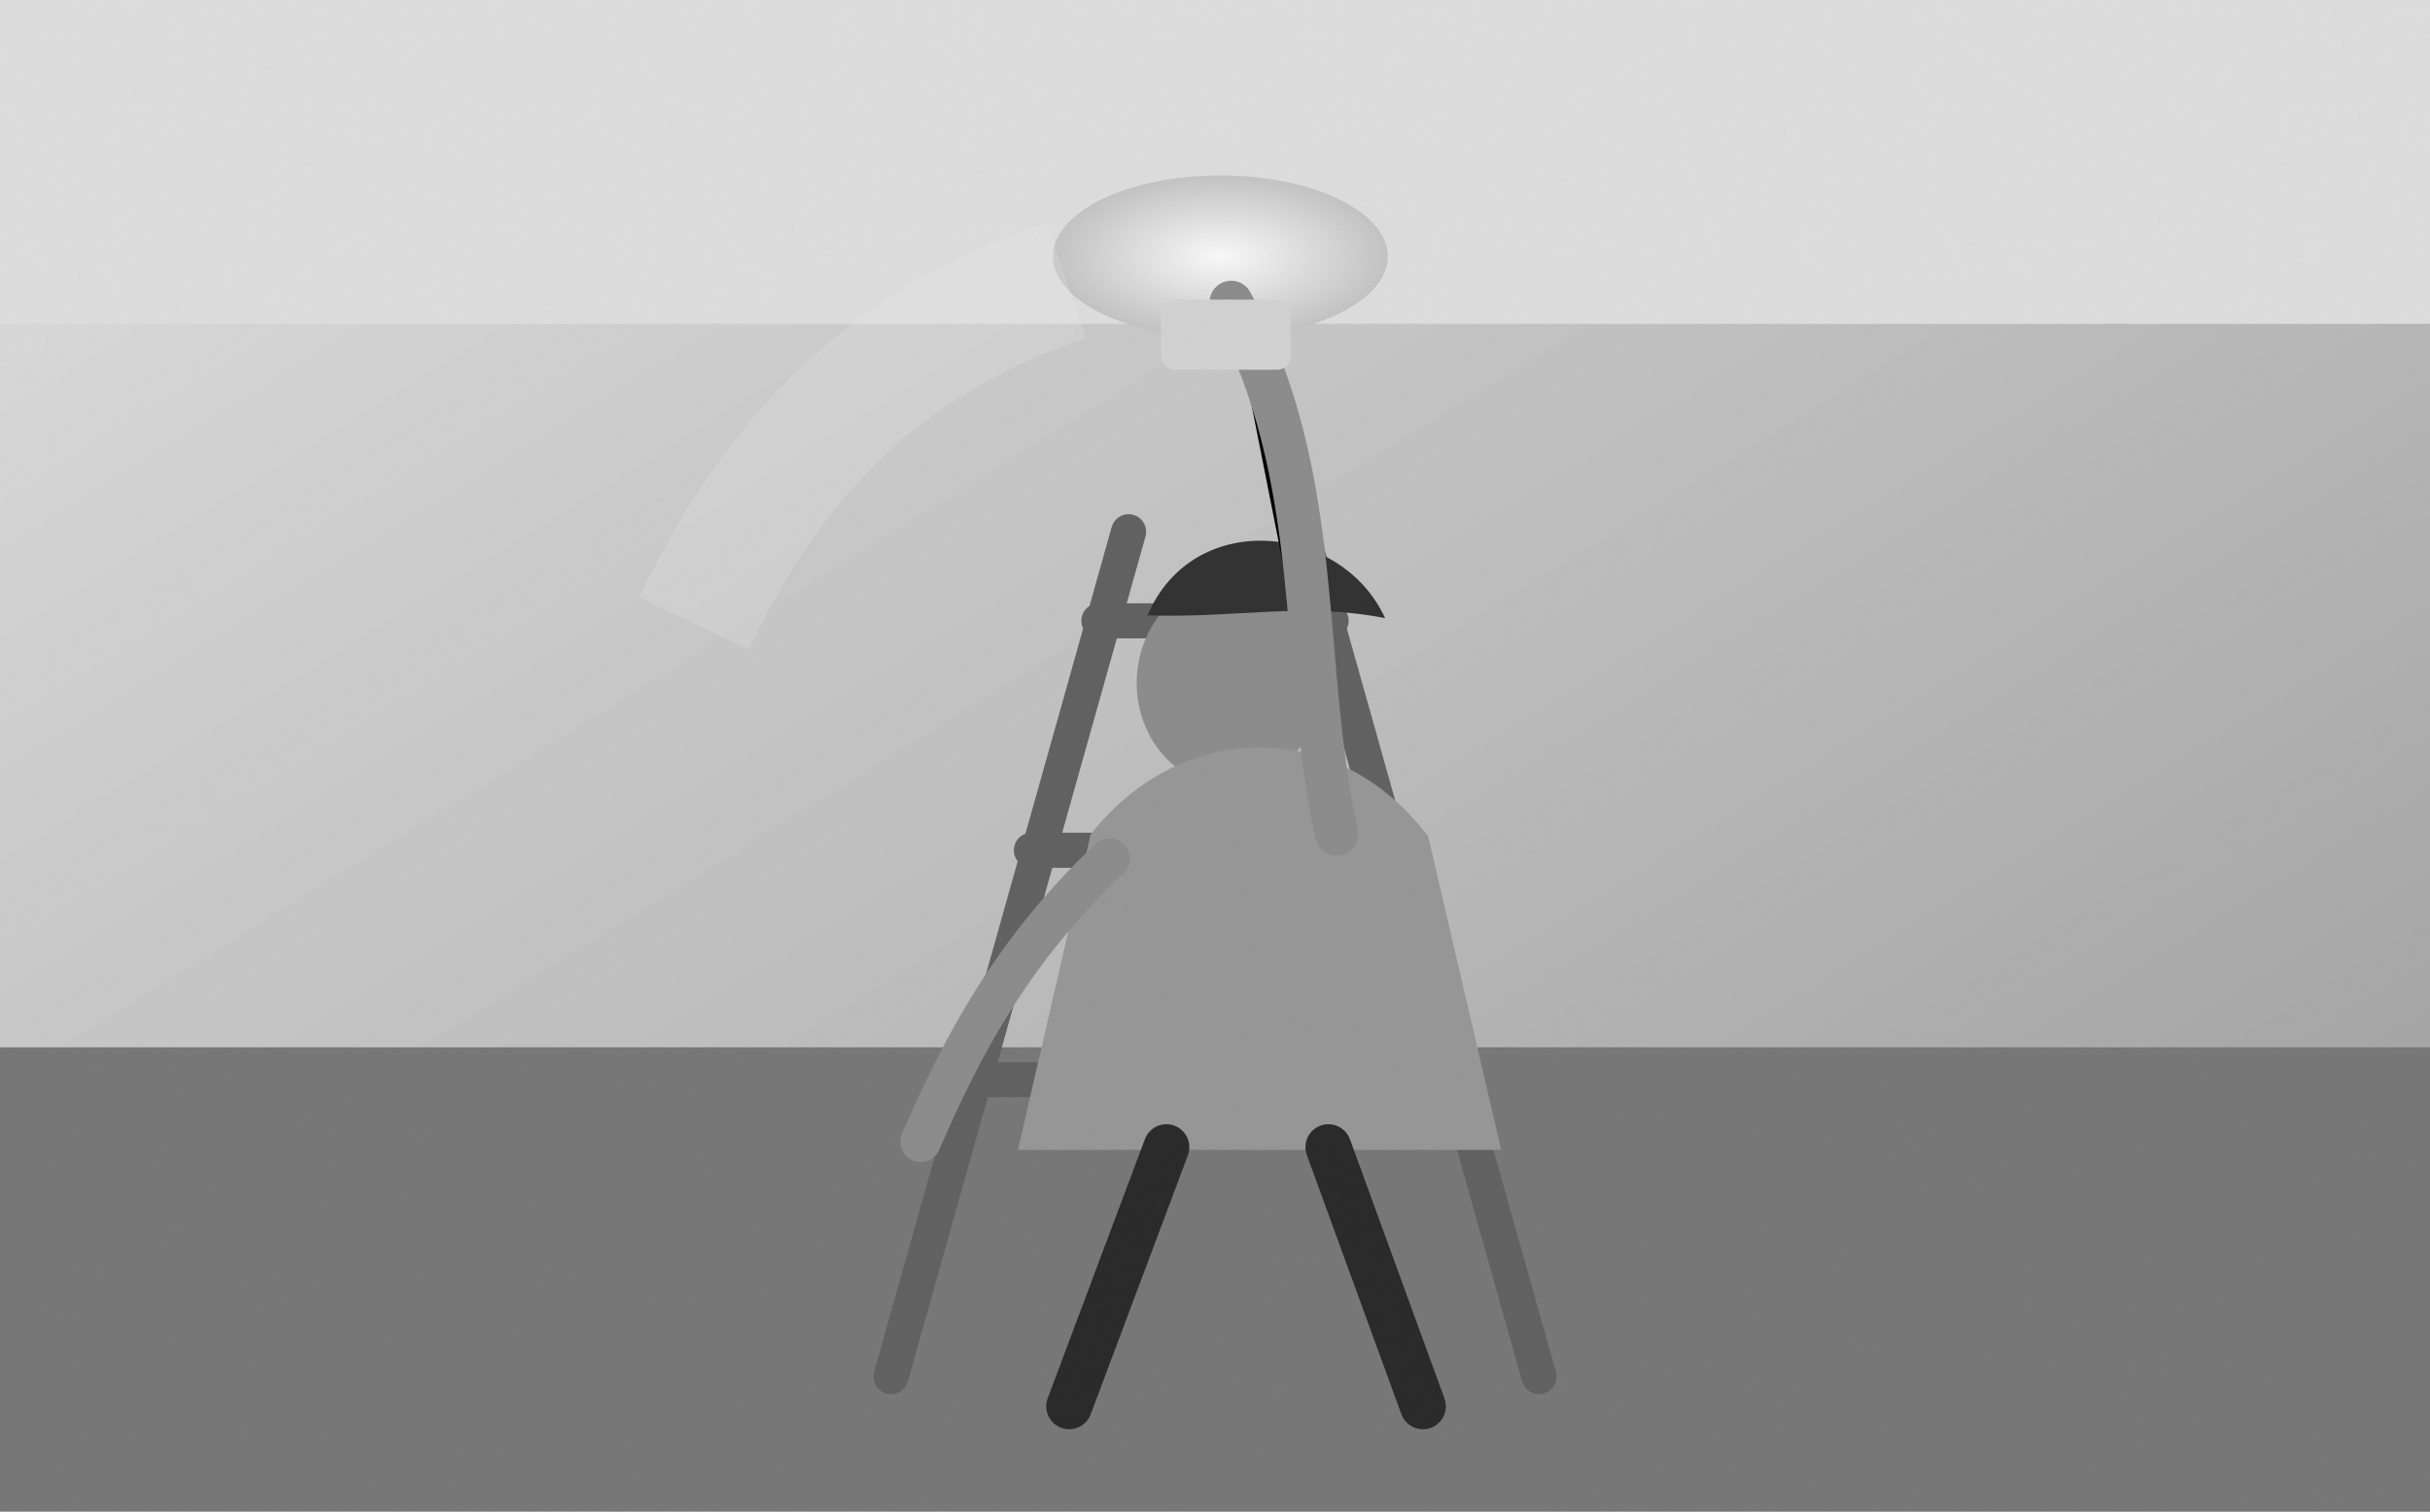
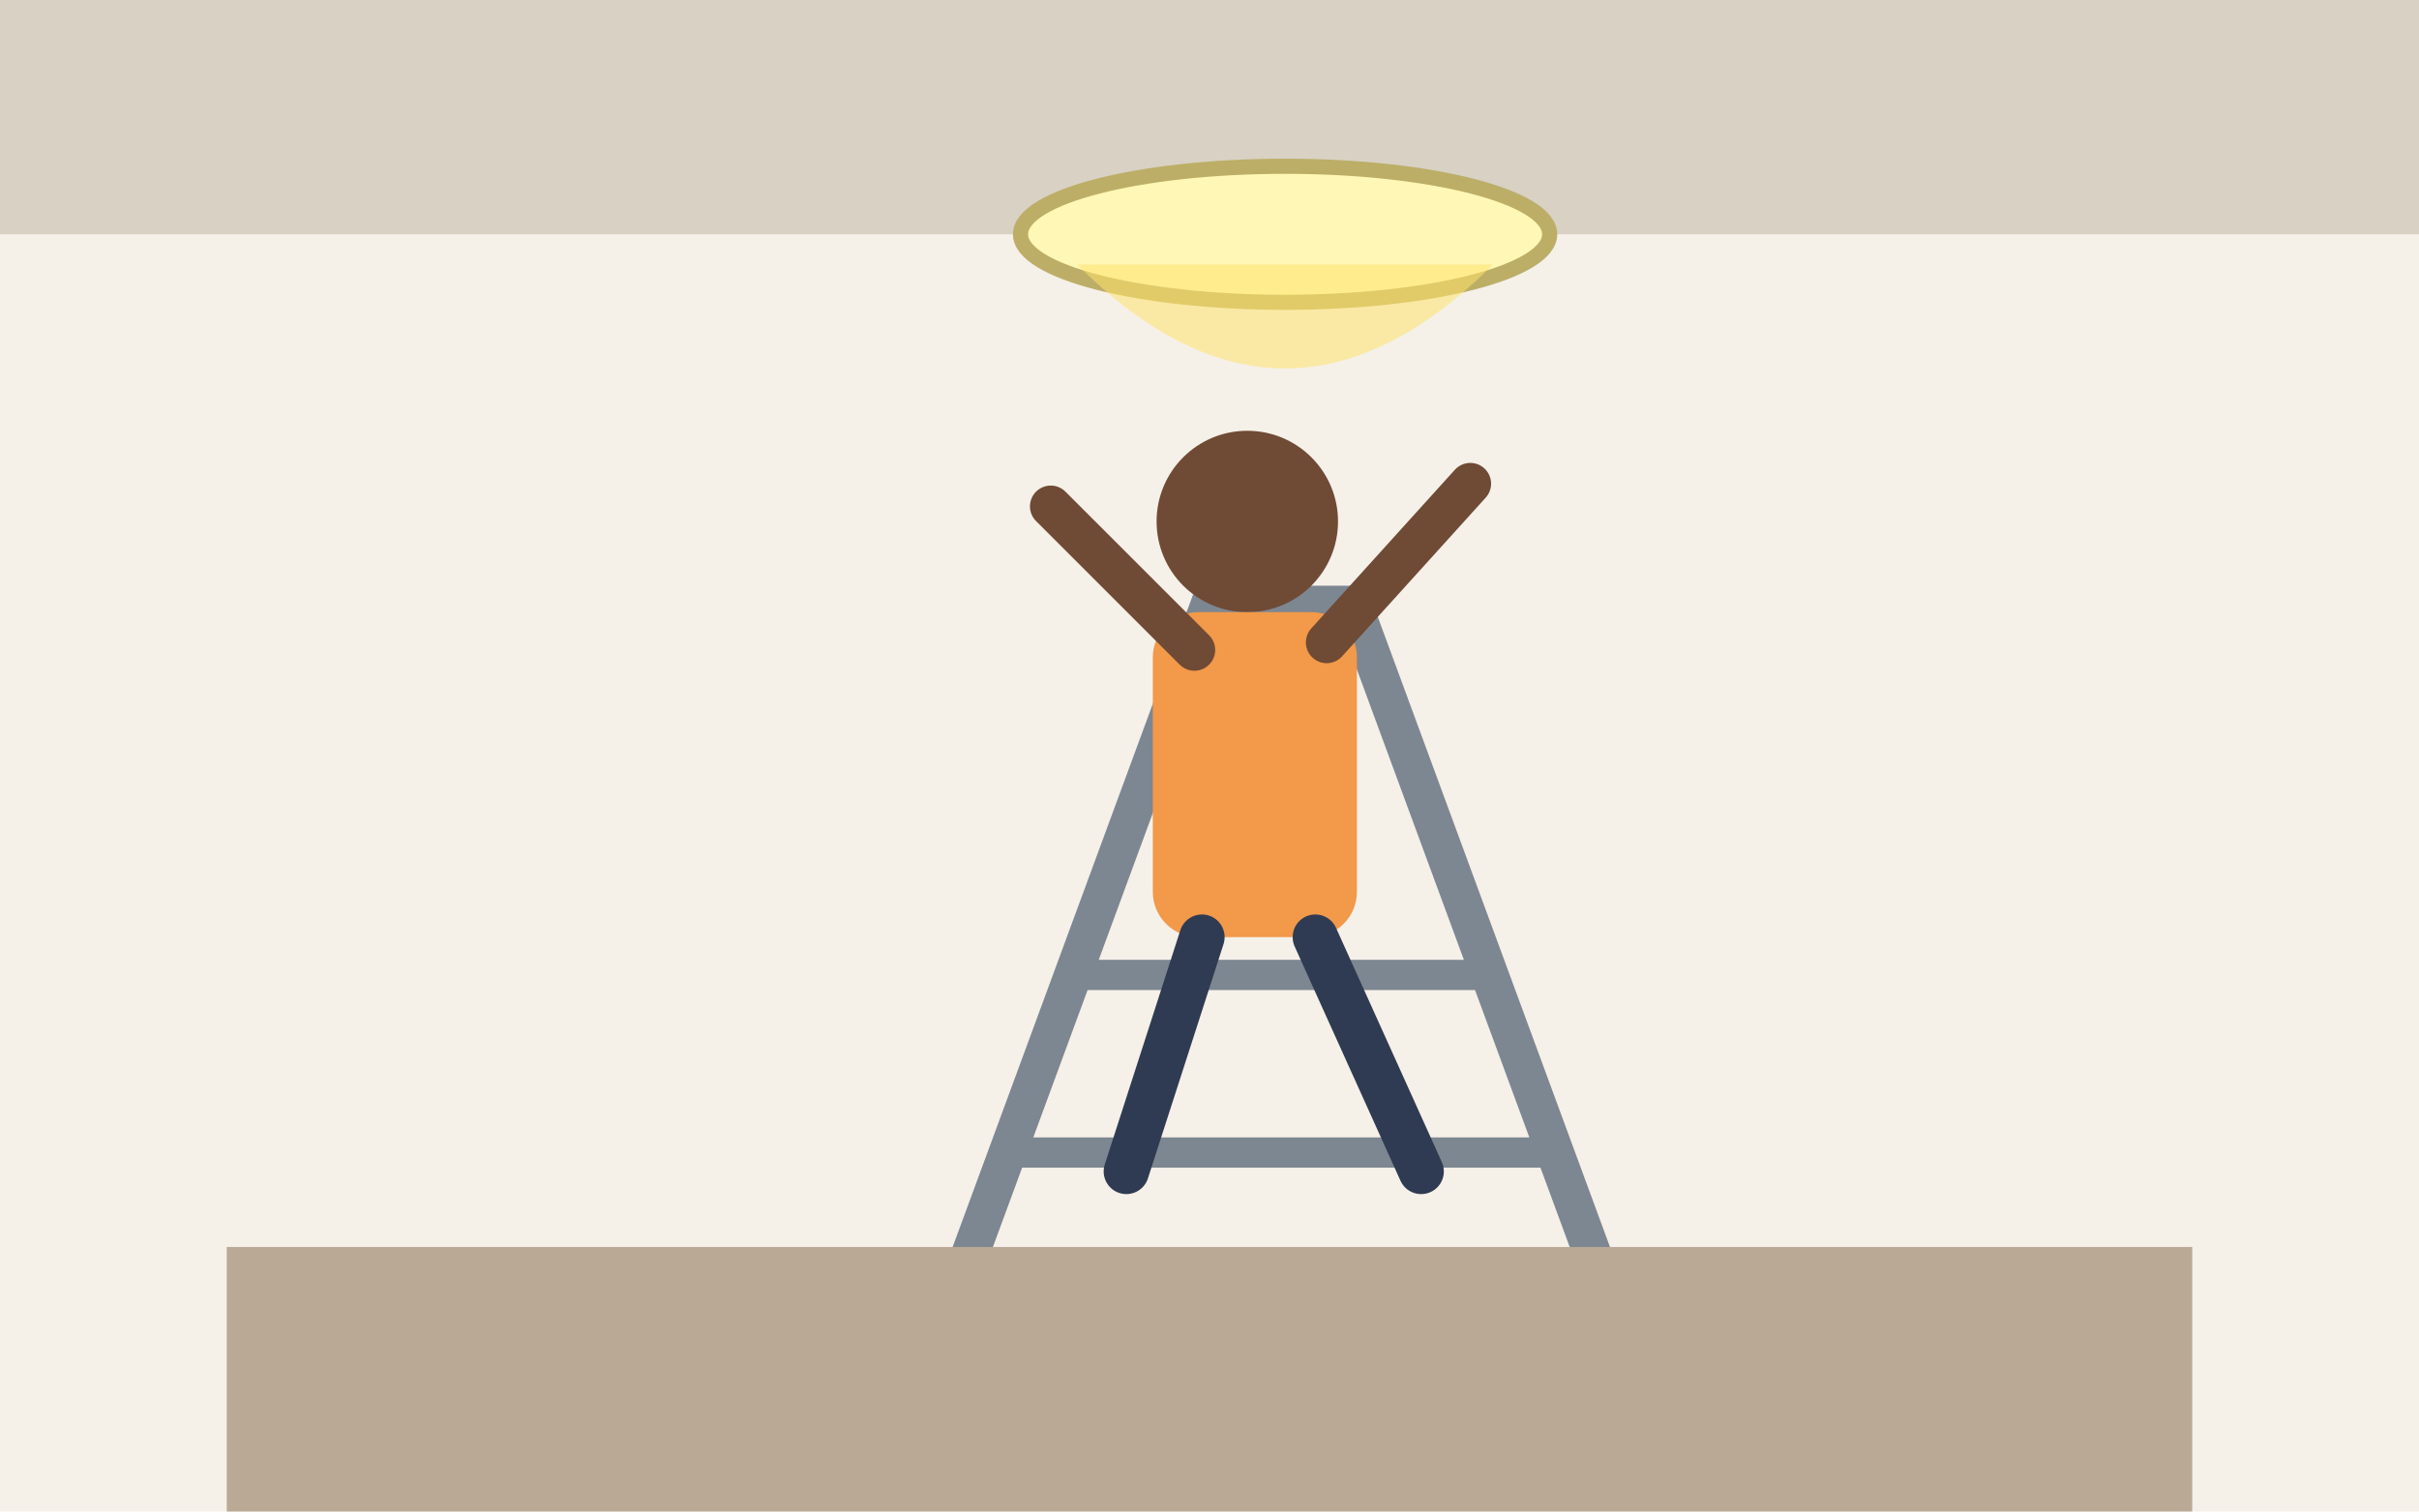
- <svg xmlns="http://www.w3.org/2000/svg" viewBox="0 0 900 560" role="img" aria-labelledby="title desc">
-   <defs>
-     <linearGradient id="room" x1="0" y1="0" x2="1" y2="1">
-       <stop stop-color="#dfdfdf" />
-       <stop offset="1" stop-color="#9b9b9b" />
-     </linearGradient>
-     <radialGradient id="lamp" cx="50%" cy="50%" r="55%">
-       <stop stop-color="#f8f8f8" />
-       <stop offset="1" stop-color="#bdbdbd" />
-     </radialGradient>
-     <filter id="grain">
-       <feTurbulence baseFrequency=".7" numOctaves="2" />
-       <feColorMatrix type="saturate" values="0" />
-       <feComponentTransfer>
-         <feFuncA type="table" tableValues="0 .07" />
-       </feComponentTransfer>
-       <feBlend in="SourceGraphic" mode="multiply" />
-     </filter>
-   </defs>
-   <rect width="900" height="560" fill="url(#room)" />
-   <rect y="0" width="900" height="120" fill="#dcdcdc" />
-   <rect y="388" width="900" height="172" fill="#777777" />
-   <ellipse cx="452" cy="95" rx="62" ry="30" fill="url(#lamp)" />
-   <path d="M395 104c-66 22-108 64-138 127" stroke="#ececec" stroke-width="45" opacity=".18" />
-   <g stroke="#616161" stroke-width="13" stroke-linecap="round">
-     <path d="M330 510 418 197M570 510 482 197" />
-     <path d="M382 315h137M359 400h181M407 230h86" />
-   </g>
-   <ellipse cx="455" cy="253" rx="34" ry="38" fill="#8c8c8c" />
-   <path d="M425 228c17-40 72-34 88 1-31-6-54 0-88-1z" fill="#323232" />
-   <path d="M404 309c35-44 93-42 125 1l27 116H377z" fill="#969696" />
-   <path d="M495 309c-14-65-4-132-39-197" stroke="#8c8c8c" stroke-width="16" stroke-linecap="round" />
-   <path d="M411 318c-36 34-55 70-70 105" stroke="#8c8c8c" stroke-width="15" stroke-linecap="round" />
-   <path d="M432 425l-36 96M492 425l35 96" stroke="#2a2a2a" stroke-width="17" stroke-linecap="round" />
-   <rect x="430" y="111" width="48" height="26" rx="5" fill="#d1d1d1" />
-   <rect width="900" height="560" fill="transparent" filter="url(#grain)" opacity=".3" />
+ <svg xmlns="http://www.w3.org/2000/svg" viewBox="0 0 640 400" role="img" aria-labelledby="title desc">
+   <rect width="640" height="400" fill="#f5f0e8" />
+   <rect x="0" y="0" width="640" height="62" fill="#d8d1c4" />
+   <ellipse cx="340" cy="62" rx="70" ry="18" fill="#fff7b5" stroke="#bcae66" stroke-width="4" />
+   <path d="M285 70 q55 55 110 0" fill="#ffe46b" opacity=".55" />
+   <path d="M250 350 l70 -190 h38 l70 190" fill="none" stroke="#7d8791" stroke-width="10" />
+   <path d="M286 258 h105 M270 305 h138" stroke="#7d8791" stroke-width="8" />
+   <circle cx="330" cy="138" r="24" fill="#6f4a35" />
+   <rect x="305" y="162" width="54" height="86" rx="12" fill="#f2994a" />
+   <path d="M316 172 l-38 -38 M351 170 l38 -42" stroke="#6f4a35" stroke-width="11" stroke-linecap="round" />
+   <path d="M318 248 l-20 62 M348 248 l28 62" stroke="#2f3b52" stroke-width="12" stroke-linecap="round" />
+   <rect x="60" y="330" width="520" height="70" fill="#b9a995" />
</svg>
